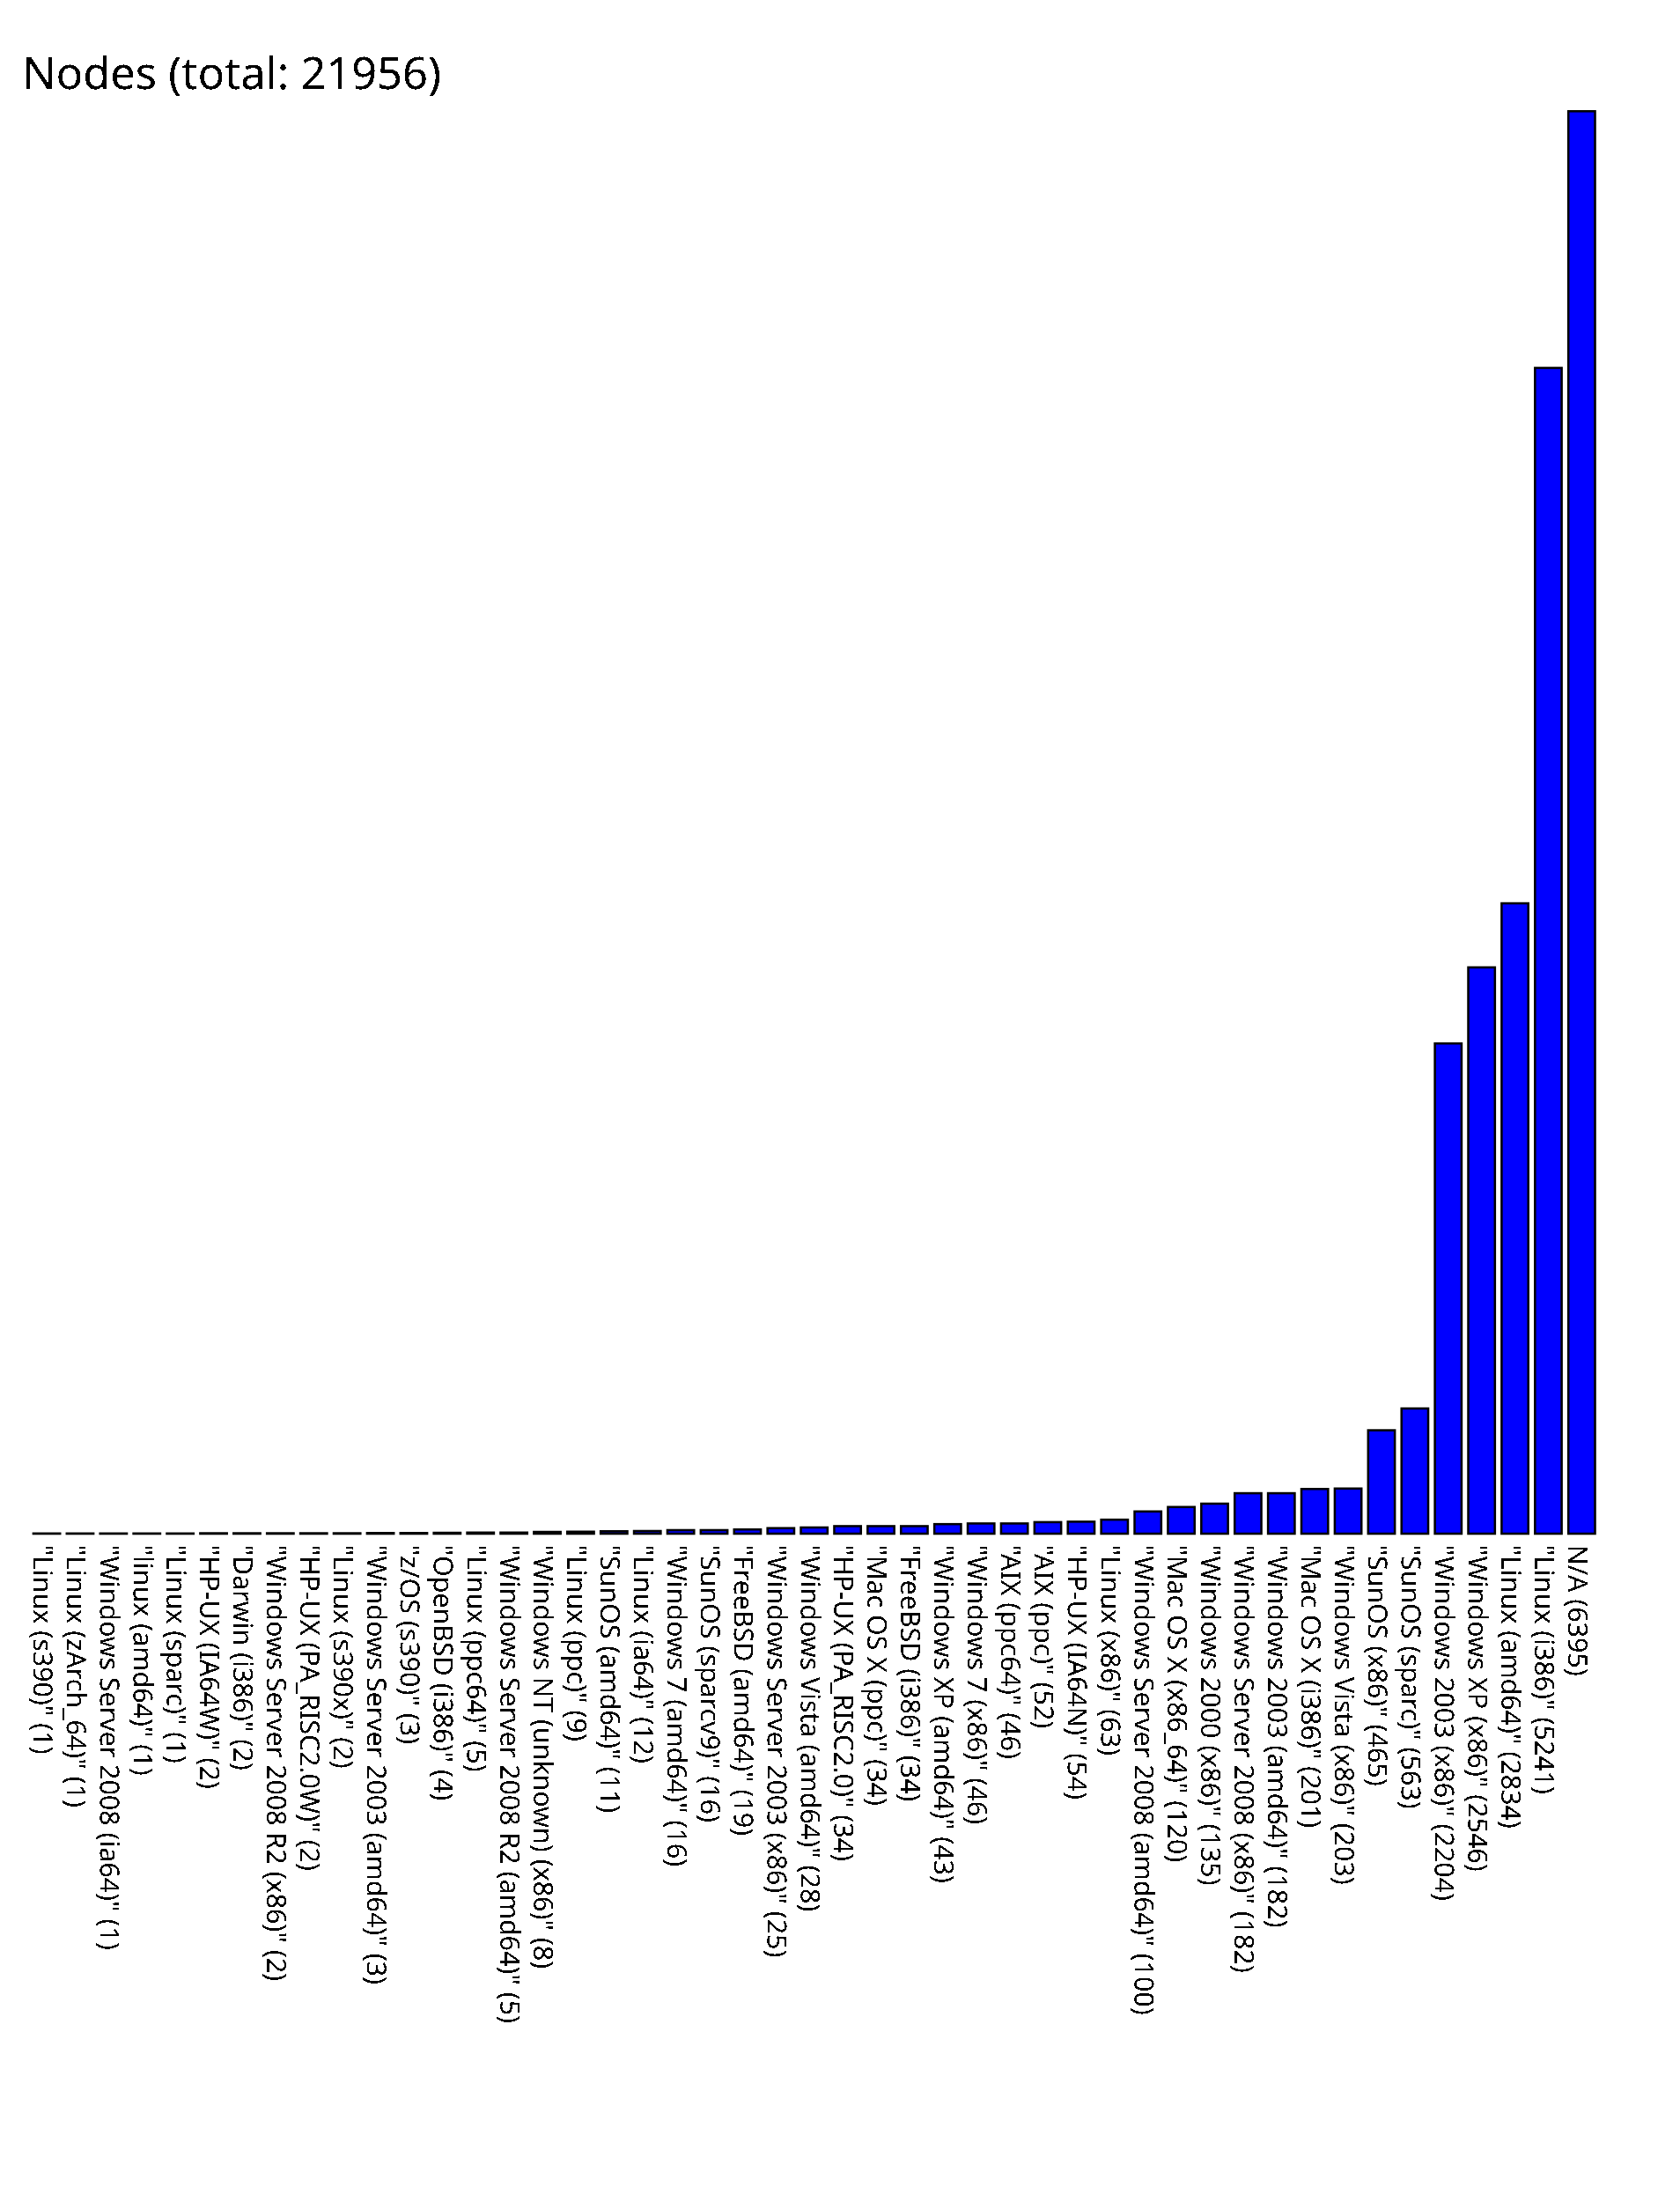
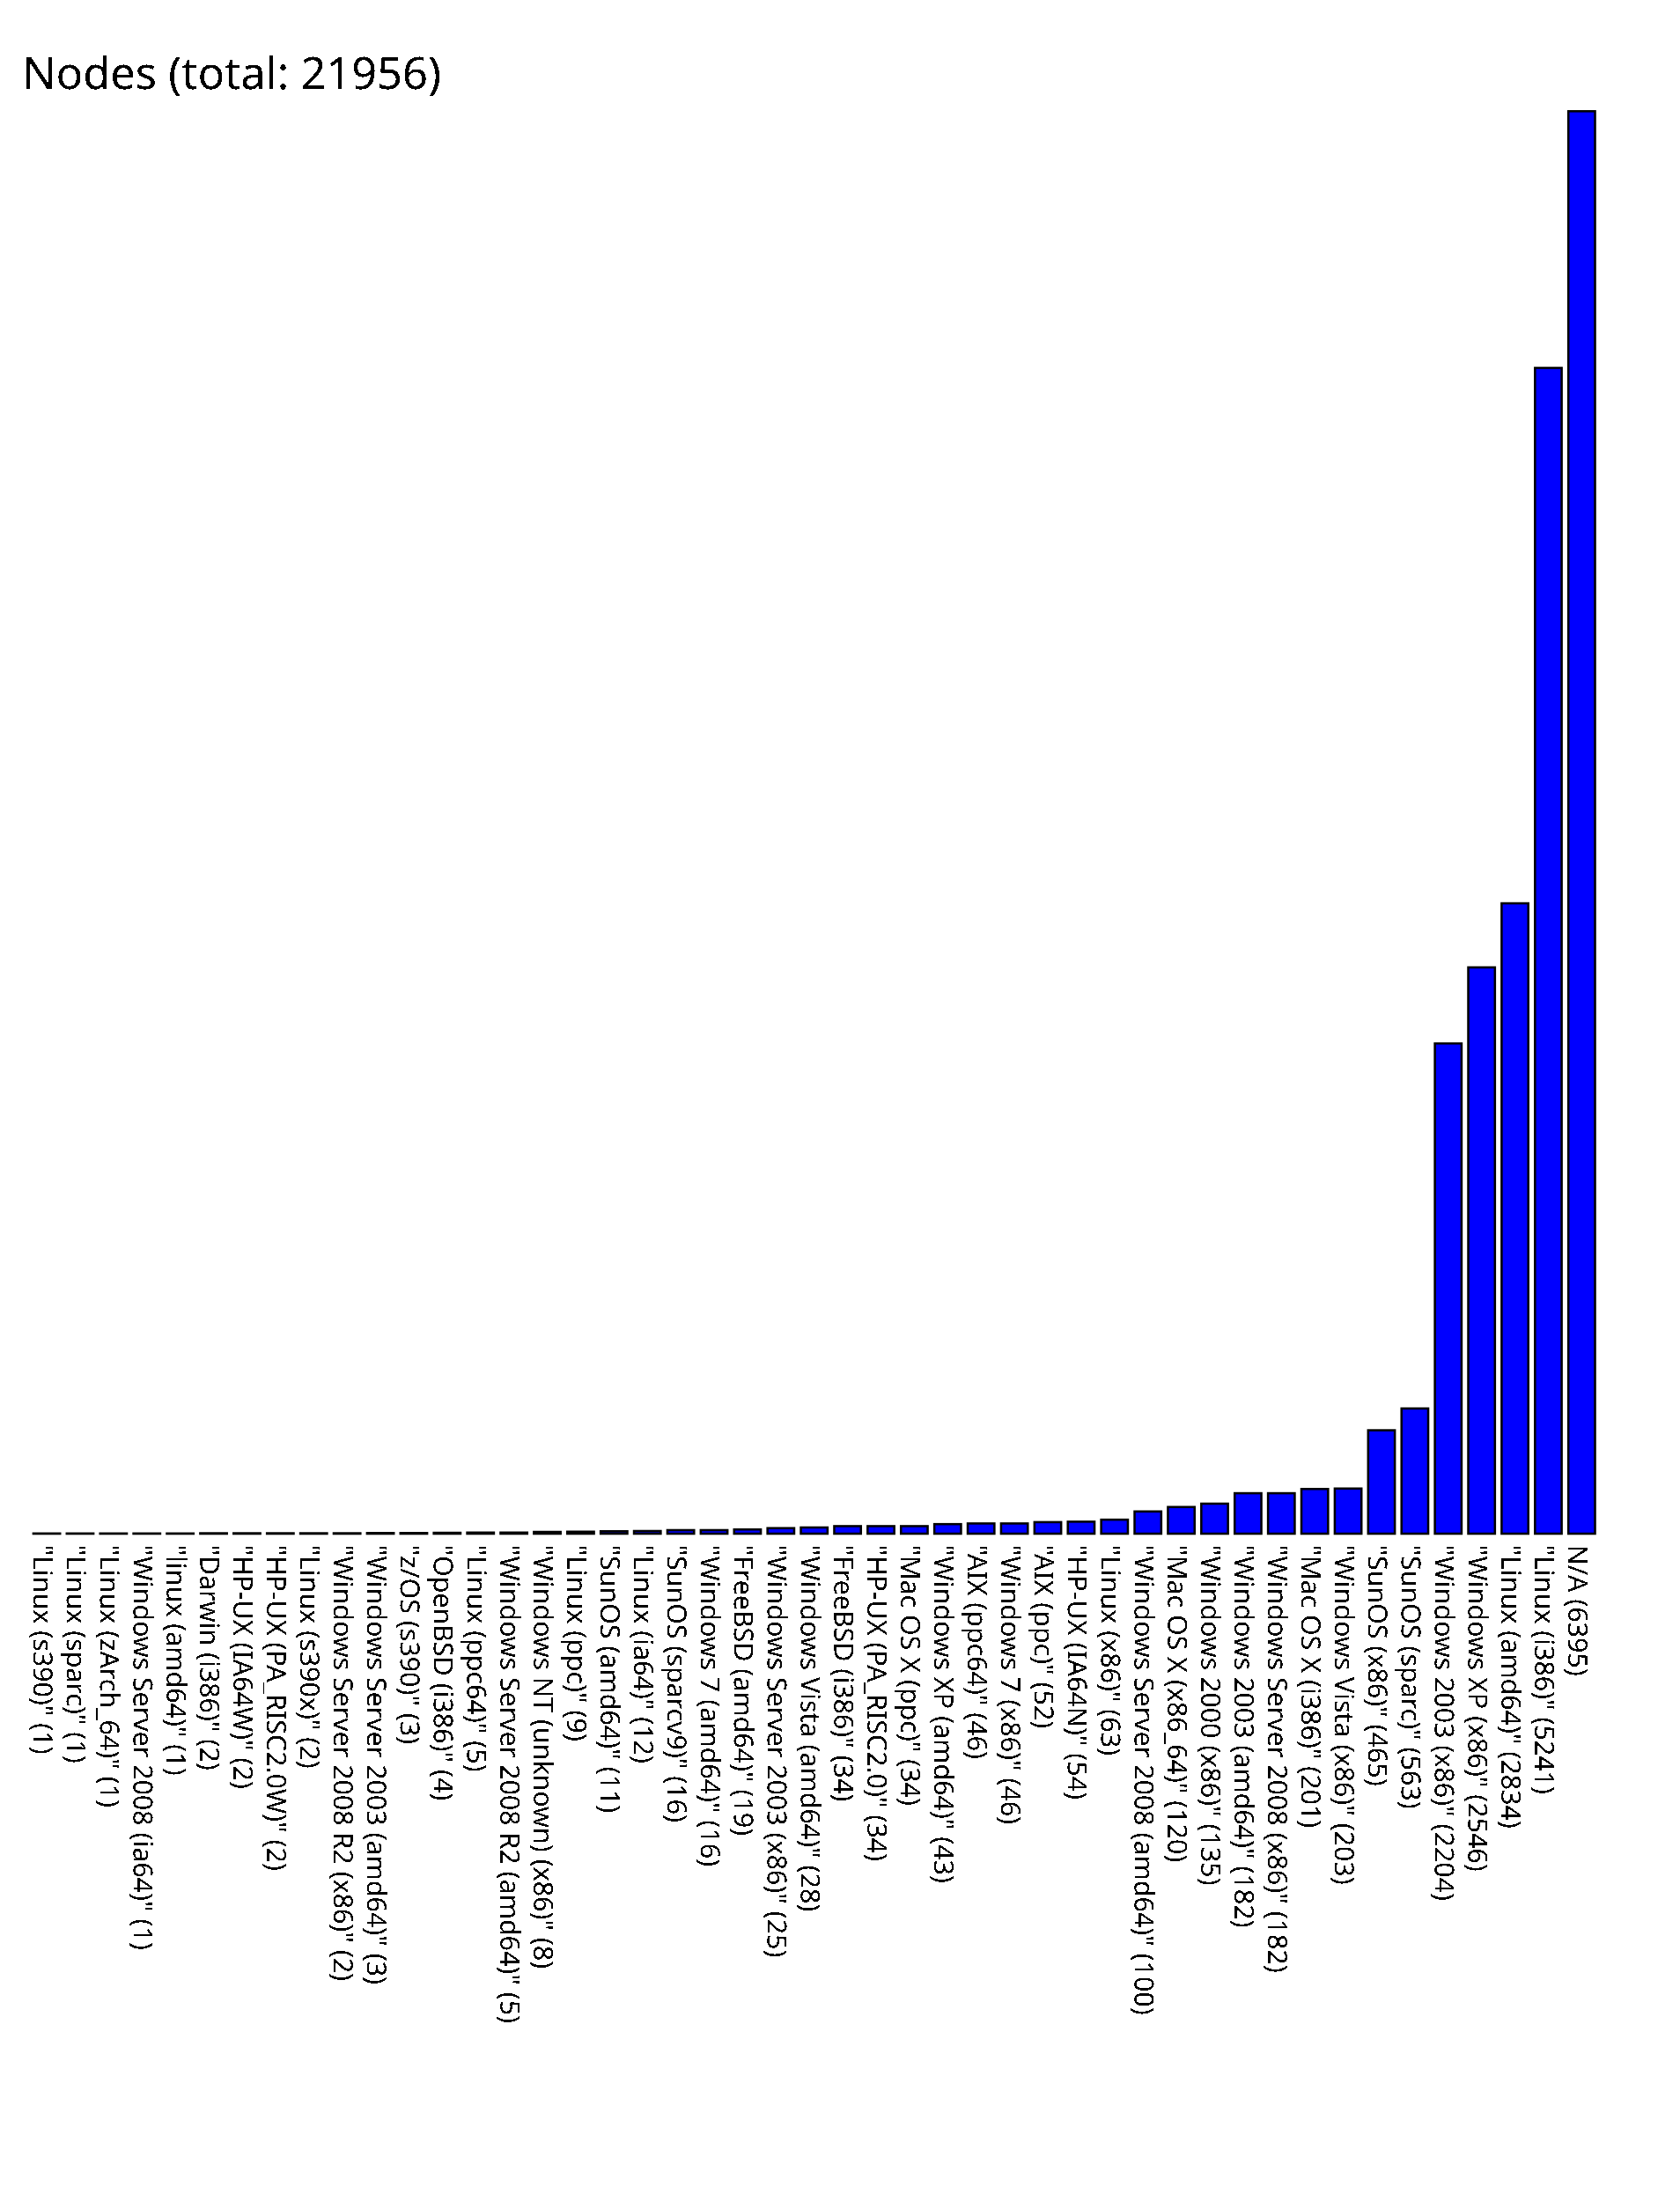
<svg xmlns="http://www.w3.org/2000/svg" version="1.1" preserveAspectRatio="xMidYMid meet" viewBox="0 0 755 989.5">
  <rect fill="blue" height="0.1" stroke="black" width="12" x="15" y="689.4" />
  <text x="15" y="694.5" font-family="Tahoma" font-size="12" transform="rotate(90 15,694.5)" text-rendering="optimizeSpeed" fill="#000000;">"Linux (s390)" (1)</text>
  <rect fill="blue" height="0.1" stroke="black" width="12" x="30" y="689.4" />
-   <text x="30" y="694.5" font-family="Tahoma" font-size="12" transform="rotate(90 30,694.5)" text-rendering="optimizeSpeed" fill="#000000;">"Linux (zArch_64)" (1)</text>
+   <text x="30" y="694.5" font-family="Tahoma" font-size="12" transform="rotate(90 30,694.5)" text-rendering="optimizeSpeed" fill="#000000;">"Linux (sparc)" (1)</text>
  <rect fill="blue" height="0.1" stroke="black" width="12" x="45" y="689.4" />
-   <text x="45" y="694.5" font-family="Tahoma" font-size="12" transform="rotate(90 45,694.5)" text-rendering="optimizeSpeed" fill="#000000;">"Windows Server 2008 (ia64)" (1)</text>
+   <text x="45" y="694.5" font-family="Tahoma" font-size="12" transform="rotate(90 45,694.5)" text-rendering="optimizeSpeed" fill="#000000;">"Linux (zArch_64)" (1)</text>
  <rect fill="blue" height="0.1" stroke="black" width="12" x="60" y="689.4" />
-   <text x="60" y="694.5" font-family="Tahoma" font-size="12" transform="rotate(90 60,694.5)" text-rendering="optimizeSpeed" fill="#000000;">"linux (amd64)" (1)</text>
+   <text x="60" y="694.5" font-family="Tahoma" font-size="12" transform="rotate(90 60,694.5)" text-rendering="optimizeSpeed" fill="#000000;">"Windows Server 2008 (ia64)" (1)</text>
  <rect fill="blue" height="0.1" stroke="black" width="12" x="75" y="689.4" />
-   <text x="75" y="694.5" font-family="Tahoma" font-size="12" transform="rotate(90 75,694.5)" text-rendering="optimizeSpeed" fill="#000000;">"Linux (sparc)" (1)</text>
+   <text x="75" y="694.5" font-family="Tahoma" font-size="12" transform="rotate(90 75,694.5)" text-rendering="optimizeSpeed" fill="#000000;">"linux (amd64)" (1)</text>
  <rect fill="blue" height="0.2" stroke="black" width="12" x="90" y="689.3" />
-   <text x="90" y="694.5" font-family="Tahoma" font-size="12" transform="rotate(90 90,694.5)" text-rendering="optimizeSpeed" fill="#000000;">"HP-UX (IA64W)" (2)</text>
+   <text x="90" y="694.5" font-family="Tahoma" font-size="12" transform="rotate(90 90,694.5)" text-rendering="optimizeSpeed" fill="#000000;">"Darwin (i386)" (2)</text>
  <rect fill="blue" height="0.2" stroke="black" width="12" x="105" y="689.3" />
-   <text x="105" y="694.5" font-family="Tahoma" font-size="12" transform="rotate(90 105,694.5)" text-rendering="optimizeSpeed" fill="#000000;">"Darwin (i386)" (2)</text>
+   <text x="105" y="694.5" font-family="Tahoma" font-size="12" transform="rotate(90 105,694.5)" text-rendering="optimizeSpeed" fill="#000000;">"HP-UX (IA64W)" (2)</text>
  <rect fill="blue" height="0.2" stroke="black" width="12" x="120" y="689.3" />
-   <text x="120" y="694.5" font-family="Tahoma" font-size="12" transform="rotate(90 120,694.5)" text-rendering="optimizeSpeed" fill="#000000;">"Windows Server 2008 R2 (x86)" (2)</text>
+   <text x="120" y="694.5" font-family="Tahoma" font-size="12" transform="rotate(90 120,694.5)" text-rendering="optimizeSpeed" fill="#000000;">"HP-UX (PA_RISC2.0W)" (2)</text>
  <rect fill="blue" height="0.2" stroke="black" width="12" x="135" y="689.3" />
-   <text x="135" y="694.5" font-family="Tahoma" font-size="12" transform="rotate(90 135,694.5)" text-rendering="optimizeSpeed" fill="#000000;">"HP-UX (PA_RISC2.0W)" (2)</text>
+   <text x="135" y="694.5" font-family="Tahoma" font-size="12" transform="rotate(90 135,694.5)" text-rendering="optimizeSpeed" fill="#000000;">"Linux (s390x)" (2)</text>
  <rect fill="blue" height="0.2" stroke="black" width="12" x="150" y="689.3" />
-   <text x="150" y="694.5" font-family="Tahoma" font-size="12" transform="rotate(90 150,694.5)" text-rendering="optimizeSpeed" fill="#000000;">"Linux (s390x)" (2)</text>
+   <text x="150" y="694.5" font-family="Tahoma" font-size="12" transform="rotate(90 150,694.5)" text-rendering="optimizeSpeed" fill="#000000;">"Windows Server 2008 R2 (x86)" (2)</text>
  <rect fill="blue" height="0.3" stroke="black" width="12" x="165" y="689.2" />
  <text x="165" y="694.5" font-family="Tahoma" font-size="12" transform="rotate(90 165,694.5)" text-rendering="optimizeSpeed" fill="#000000;">"Windows Server 2003 (amd64)" (3)</text>
  <rect fill="blue" height="0.3" stroke="black" width="12" x="180" y="689.2" />
  <text x="180" y="694.5" font-family="Tahoma" font-size="12" transform="rotate(90 180,694.5)" text-rendering="optimizeSpeed" fill="#000000;">"z/OS (s390)" (3)</text>
  <rect fill="blue" height="0.4" stroke="black" width="12" x="195" y="689.1" />
  <text x="195" y="694.5" font-family="Tahoma" font-size="12" transform="rotate(90 195,694.5)" text-rendering="optimizeSpeed" fill="#000000;">"OpenBSD (i386)" (4)</text>
  <rect fill="blue" height="0.5" stroke="black" width="12" x="210" y="689.0" />
  <text x="210" y="694.5" font-family="Tahoma" font-size="12" transform="rotate(90 210,694.5)" text-rendering="optimizeSpeed" fill="#000000;">"Linux (ppc64)" (5)</text>
  <rect fill="blue" height="0.5" stroke="black" width="12" x="225" y="689.0" />
  <text x="225" y="694.5" font-family="Tahoma" font-size="12" transform="rotate(90 225,694.5)" text-rendering="optimizeSpeed" fill="#000000;">"Windows Server 2008 R2 (amd64)" (5)</text>
  <rect fill="blue" height="0.8" stroke="black" width="12" x="240" y="688.7" />
  <text x="240" y="694.5" font-family="Tahoma" font-size="12" transform="rotate(90 240,694.5)" text-rendering="optimizeSpeed" fill="#000000;">"Windows NT (unknown) (x86)" (8)</text>
  <rect fill="blue" height="0.9" stroke="black" width="12" x="255" y="688.6" />
  <text x="255" y="694.5" font-family="Tahoma" font-size="12" transform="rotate(90 255,694.5)" text-rendering="optimizeSpeed" fill="#000000;">"Linux (ppc)" (9)</text>
  <rect fill="blue" height="1.1" stroke="black" width="12" x="270" y="688.4" />
  <text x="270" y="694.5" font-family="Tahoma" font-size="12" transform="rotate(90 270,694.5)" text-rendering="optimizeSpeed" fill="#000000;">"SunOS (amd64)" (11)</text>
  <rect fill="blue" height="1.2" stroke="black" width="12" x="285" y="688.3" />
  <text x="285" y="694.5" font-family="Tahoma" font-size="12" transform="rotate(90 285,694.5)" text-rendering="optimizeSpeed" fill="#000000;">"Linux (ia64)" (12)</text>
  <rect fill="blue" height="1.6" stroke="black" width="12" x="300" y="687.9" />
-   <text x="300" y="694.5" font-family="Tahoma" font-size="12" transform="rotate(90 300,694.5)" text-rendering="optimizeSpeed" fill="#000000;">"Windows 7 (amd64)" (16)</text>
+   <text x="300" y="694.5" font-family="Tahoma" font-size="12" transform="rotate(90 300,694.5)" text-rendering="optimizeSpeed" fill="#000000;">"SunOS (sparcv9)" (16)</text>
  <rect fill="blue" height="1.6" stroke="black" width="12" x="315" y="687.9" />
-   <text x="315" y="694.5" font-family="Tahoma" font-size="12" transform="rotate(90 315,694.5)" text-rendering="optimizeSpeed" fill="#000000;">"SunOS (sparcv9)" (16)</text>
+   <text x="315" y="694.5" font-family="Tahoma" font-size="12" transform="rotate(90 315,694.5)" text-rendering="optimizeSpeed" fill="#000000;">"Windows 7 (amd64)" (16)</text>
  <rect fill="blue" height="1.9" stroke="black" width="12" x="330" y="687.6" />
  <text x="330" y="694.5" font-family="Tahoma" font-size="12" transform="rotate(90 330,694.5)" text-rendering="optimizeSpeed" fill="#000000;">"FreeBSD (amd64)" (19)</text>
  <rect fill="blue" height="2.5" stroke="black" width="12" x="345" y="687.0" />
  <text x="345" y="694.5" font-family="Tahoma" font-size="12" transform="rotate(90 345,694.5)" text-rendering="optimizeSpeed" fill="#000000;">"Windows Server 2003 (x86)" (25)</text>
  <rect fill="blue" height="2.8" stroke="black" width="12" x="360" y="686.7" />
  <text x="360" y="694.5" font-family="Tahoma" font-size="12" transform="rotate(90 360,694.5)" text-rendering="optimizeSpeed" fill="#000000;">"Windows Vista (amd64)" (28)</text>
  <rect fill="blue" height="3.4" stroke="black" width="12" x="375" y="686.1" />
-   <text x="375" y="694.5" font-family="Tahoma" font-size="12" transform="rotate(90 375,694.5)" text-rendering="optimizeSpeed" fill="#000000;">"HP-UX (PA_RISC2.0)" (34)</text>
+   <text x="375" y="694.5" font-family="Tahoma" font-size="12" transform="rotate(90 375,694.5)" text-rendering="optimizeSpeed" fill="#000000;">"FreeBSD (i386)" (34)</text>
  <rect fill="blue" height="3.4" stroke="black" width="12" x="390" y="686.1" />
-   <text x="390" y="694.5" font-family="Tahoma" font-size="12" transform="rotate(90 390,694.5)" text-rendering="optimizeSpeed" fill="#000000;">"Mac OS X (ppc)" (34)</text>
+   <text x="390" y="694.5" font-family="Tahoma" font-size="12" transform="rotate(90 390,694.5)" text-rendering="optimizeSpeed" fill="#000000;">"HP-UX (PA_RISC2.0)" (34)</text>
  <rect fill="blue" height="3.4" stroke="black" width="12" x="405" y="686.1" />
-   <text x="405" y="694.5" font-family="Tahoma" font-size="12" transform="rotate(90 405,694.5)" text-rendering="optimizeSpeed" fill="#000000;">"FreeBSD (i386)" (34)</text>
+   <text x="405" y="694.5" font-family="Tahoma" font-size="12" transform="rotate(90 405,694.5)" text-rendering="optimizeSpeed" fill="#000000;">"Mac OS X (ppc)" (34)</text>
  <rect fill="blue" height="4.3" stroke="black" width="12" x="420" y="685.2" />
  <text x="420" y="694.5" font-family="Tahoma" font-size="12" transform="rotate(90 420,694.5)" text-rendering="optimizeSpeed" fill="#000000;">"Windows XP (amd64)" (43)</text>
  <rect fill="blue" height="4.6" stroke="black" width="12" x="435" y="684.9" />
-   <text x="435" y="694.5" font-family="Tahoma" font-size="12" transform="rotate(90 435,694.5)" text-rendering="optimizeSpeed" fill="#000000;">"Windows 7 (x86)" (46)</text>
+   <text x="435" y="694.5" font-family="Tahoma" font-size="12" transform="rotate(90 435,694.5)" text-rendering="optimizeSpeed" fill="#000000;">"AIX (ppc64)" (46)</text>
  <rect fill="blue" height="4.6" stroke="black" width="12" x="450" y="684.9" />
-   <text x="450" y="694.5" font-family="Tahoma" font-size="12" transform="rotate(90 450,694.5)" text-rendering="optimizeSpeed" fill="#000000;">"AIX (ppc64)" (46)</text>
+   <text x="450" y="694.5" font-family="Tahoma" font-size="12" transform="rotate(90 450,694.5)" text-rendering="optimizeSpeed" fill="#000000;">"Windows 7 (x86)" (46)</text>
  <rect fill="blue" height="5.2" stroke="black" width="12" x="465" y="684.3" />
  <text x="465" y="694.5" font-family="Tahoma" font-size="12" transform="rotate(90 465,694.5)" text-rendering="optimizeSpeed" fill="#000000;">"AIX (ppc)" (52)</text>
  <rect fill="blue" height="5.4" stroke="black" width="12" x="480" y="684.1" />
  <text x="480" y="694.5" font-family="Tahoma" font-size="12" transform="rotate(90 480,694.5)" text-rendering="optimizeSpeed" fill="#000000;">"HP-UX (IA64N)" (54)</text>
  <rect fill="blue" height="6.3" stroke="black" width="12" x="495" y="683.2" />
  <text x="495" y="694.5" font-family="Tahoma" font-size="12" transform="rotate(90 495,694.5)" text-rendering="optimizeSpeed" fill="#000000;">"Linux (x86)" (63)</text>
  <rect fill="blue" height="10" stroke="black" width="12" x="510" y="679.5" />
  <text x="510" y="694.5" font-family="Tahoma" font-size="12" transform="rotate(90 510,694.5)" text-rendering="optimizeSpeed" fill="#000000;">"Windows Server 2008 (amd64)" (100)</text>
  <rect fill="blue" height="12" stroke="black" width="12" x="525" y="677.5" />
  <text x="525" y="694.5" font-family="Tahoma" font-size="12" transform="rotate(90 525,694.5)" text-rendering="optimizeSpeed" fill="#000000;">"Mac OS X (x86_64)" (120)</text>
  <rect fill="blue" height="13.5" stroke="black" width="12" x="540" y="676.0" />
  <text x="540" y="694.5" font-family="Tahoma" font-size="12" transform="rotate(90 540,694.5)" text-rendering="optimizeSpeed" fill="#000000;">"Windows 2000 (x86)" (135)</text>
  <rect fill="blue" height="18.2" stroke="black" width="12" x="555" y="671.3" />
-   <text x="555" y="694.5" font-family="Tahoma" font-size="12" transform="rotate(90 555,694.5)" text-rendering="optimizeSpeed" fill="#000000;">"Windows Server 2008 (x86)" (182)</text>
+   <text x="555" y="694.5" font-family="Tahoma" font-size="12" transform="rotate(90 555,694.5)" text-rendering="optimizeSpeed" fill="#000000;">"Windows 2003 (amd64)" (182)</text>
  <rect fill="blue" height="18.2" stroke="black" width="12" x="570" y="671.3" />
-   <text x="570" y="694.5" font-family="Tahoma" font-size="12" transform="rotate(90 570,694.5)" text-rendering="optimizeSpeed" fill="#000000;">"Windows 2003 (amd64)" (182)</text>
+   <text x="570" y="694.5" font-family="Tahoma" font-size="12" transform="rotate(90 570,694.5)" text-rendering="optimizeSpeed" fill="#000000;">"Windows Server 2008 (x86)" (182)</text>
  <rect fill="blue" height="20.1" stroke="black" width="12" x="585" y="669.4" />
  <text x="585" y="694.5" font-family="Tahoma" font-size="12" transform="rotate(90 585,694.5)" text-rendering="optimizeSpeed" fill="#000000;">"Mac OS X (i386)" (201)</text>
  <rect fill="blue" height="20.3" stroke="black" width="12" x="600" y="669.2" />
  <text x="600" y="694.5" font-family="Tahoma" font-size="12" transform="rotate(90 600,694.5)" text-rendering="optimizeSpeed" fill="#000000;">"Windows Vista (x86)" (203)</text>
  <rect fill="blue" height="46.5" stroke="black" width="12" x="615" y="643.0" />
  <text x="615" y="694.5" font-family="Tahoma" font-size="12" transform="rotate(90 615,694.5)" text-rendering="optimizeSpeed" fill="#000000;">"SunOS (x86)" (465)</text>
  <rect fill="blue" height="56.3" stroke="black" width="12" x="630" y="633.2" />
  <text x="630" y="694.5" font-family="Tahoma" font-size="12" transform="rotate(90 630,694.5)" text-rendering="optimizeSpeed" fill="#000000;">"SunOS (sparc)" (563)</text>
  <rect fill="blue" height="220.4" stroke="black" width="12" x="645" y="469.1" />
  <text x="645" y="694.5" font-family="Tahoma" font-size="12" transform="rotate(90 645,694.5)" text-rendering="optimizeSpeed" fill="#000000;">"Windows 2003 (x86)" (2204)</text>
  <rect fill="blue" height="254.6" stroke="black" width="12" x="660" y="434.9" />
  <text x="660" y="694.5" font-family="Tahoma" font-size="12" transform="rotate(90 660,694.5)" text-rendering="optimizeSpeed" fill="#000000;">"Windows XP (x86)" (2546)</text>
  <rect fill="blue" height="283.4" stroke="black" width="12" x="675" y="406.1" />
  <text x="675" y="694.5" font-family="Tahoma" font-size="12" transform="rotate(90 675,694.5)" text-rendering="optimizeSpeed" fill="#000000;">"Linux (amd64)" (2834)</text>
  <rect fill="blue" height="524.1" stroke="black" width="12" x="690" y="165.4" />
  <text x="690" y="694.5" font-family="Tahoma" font-size="12" transform="rotate(90 690,694.5)" text-rendering="optimizeSpeed" fill="#000000;">"Linux (i386)" (5241)</text>
  <rect fill="blue" height="639.5" stroke="black" width="12" x="705" y="50.0" />
  <text x="705" y="694.5" font-family="Tahoma" font-size="12" transform="rotate(90 705,694.5)" text-rendering="optimizeSpeed" fill="#000000;">N/A (6395)</text>
  <text x="10" y="40" font-family="Tahoma" font-size="20" text-rendering="optimizeSpeed" fill="#000000;">Nodes (total: 21956)</text>
</svg>
